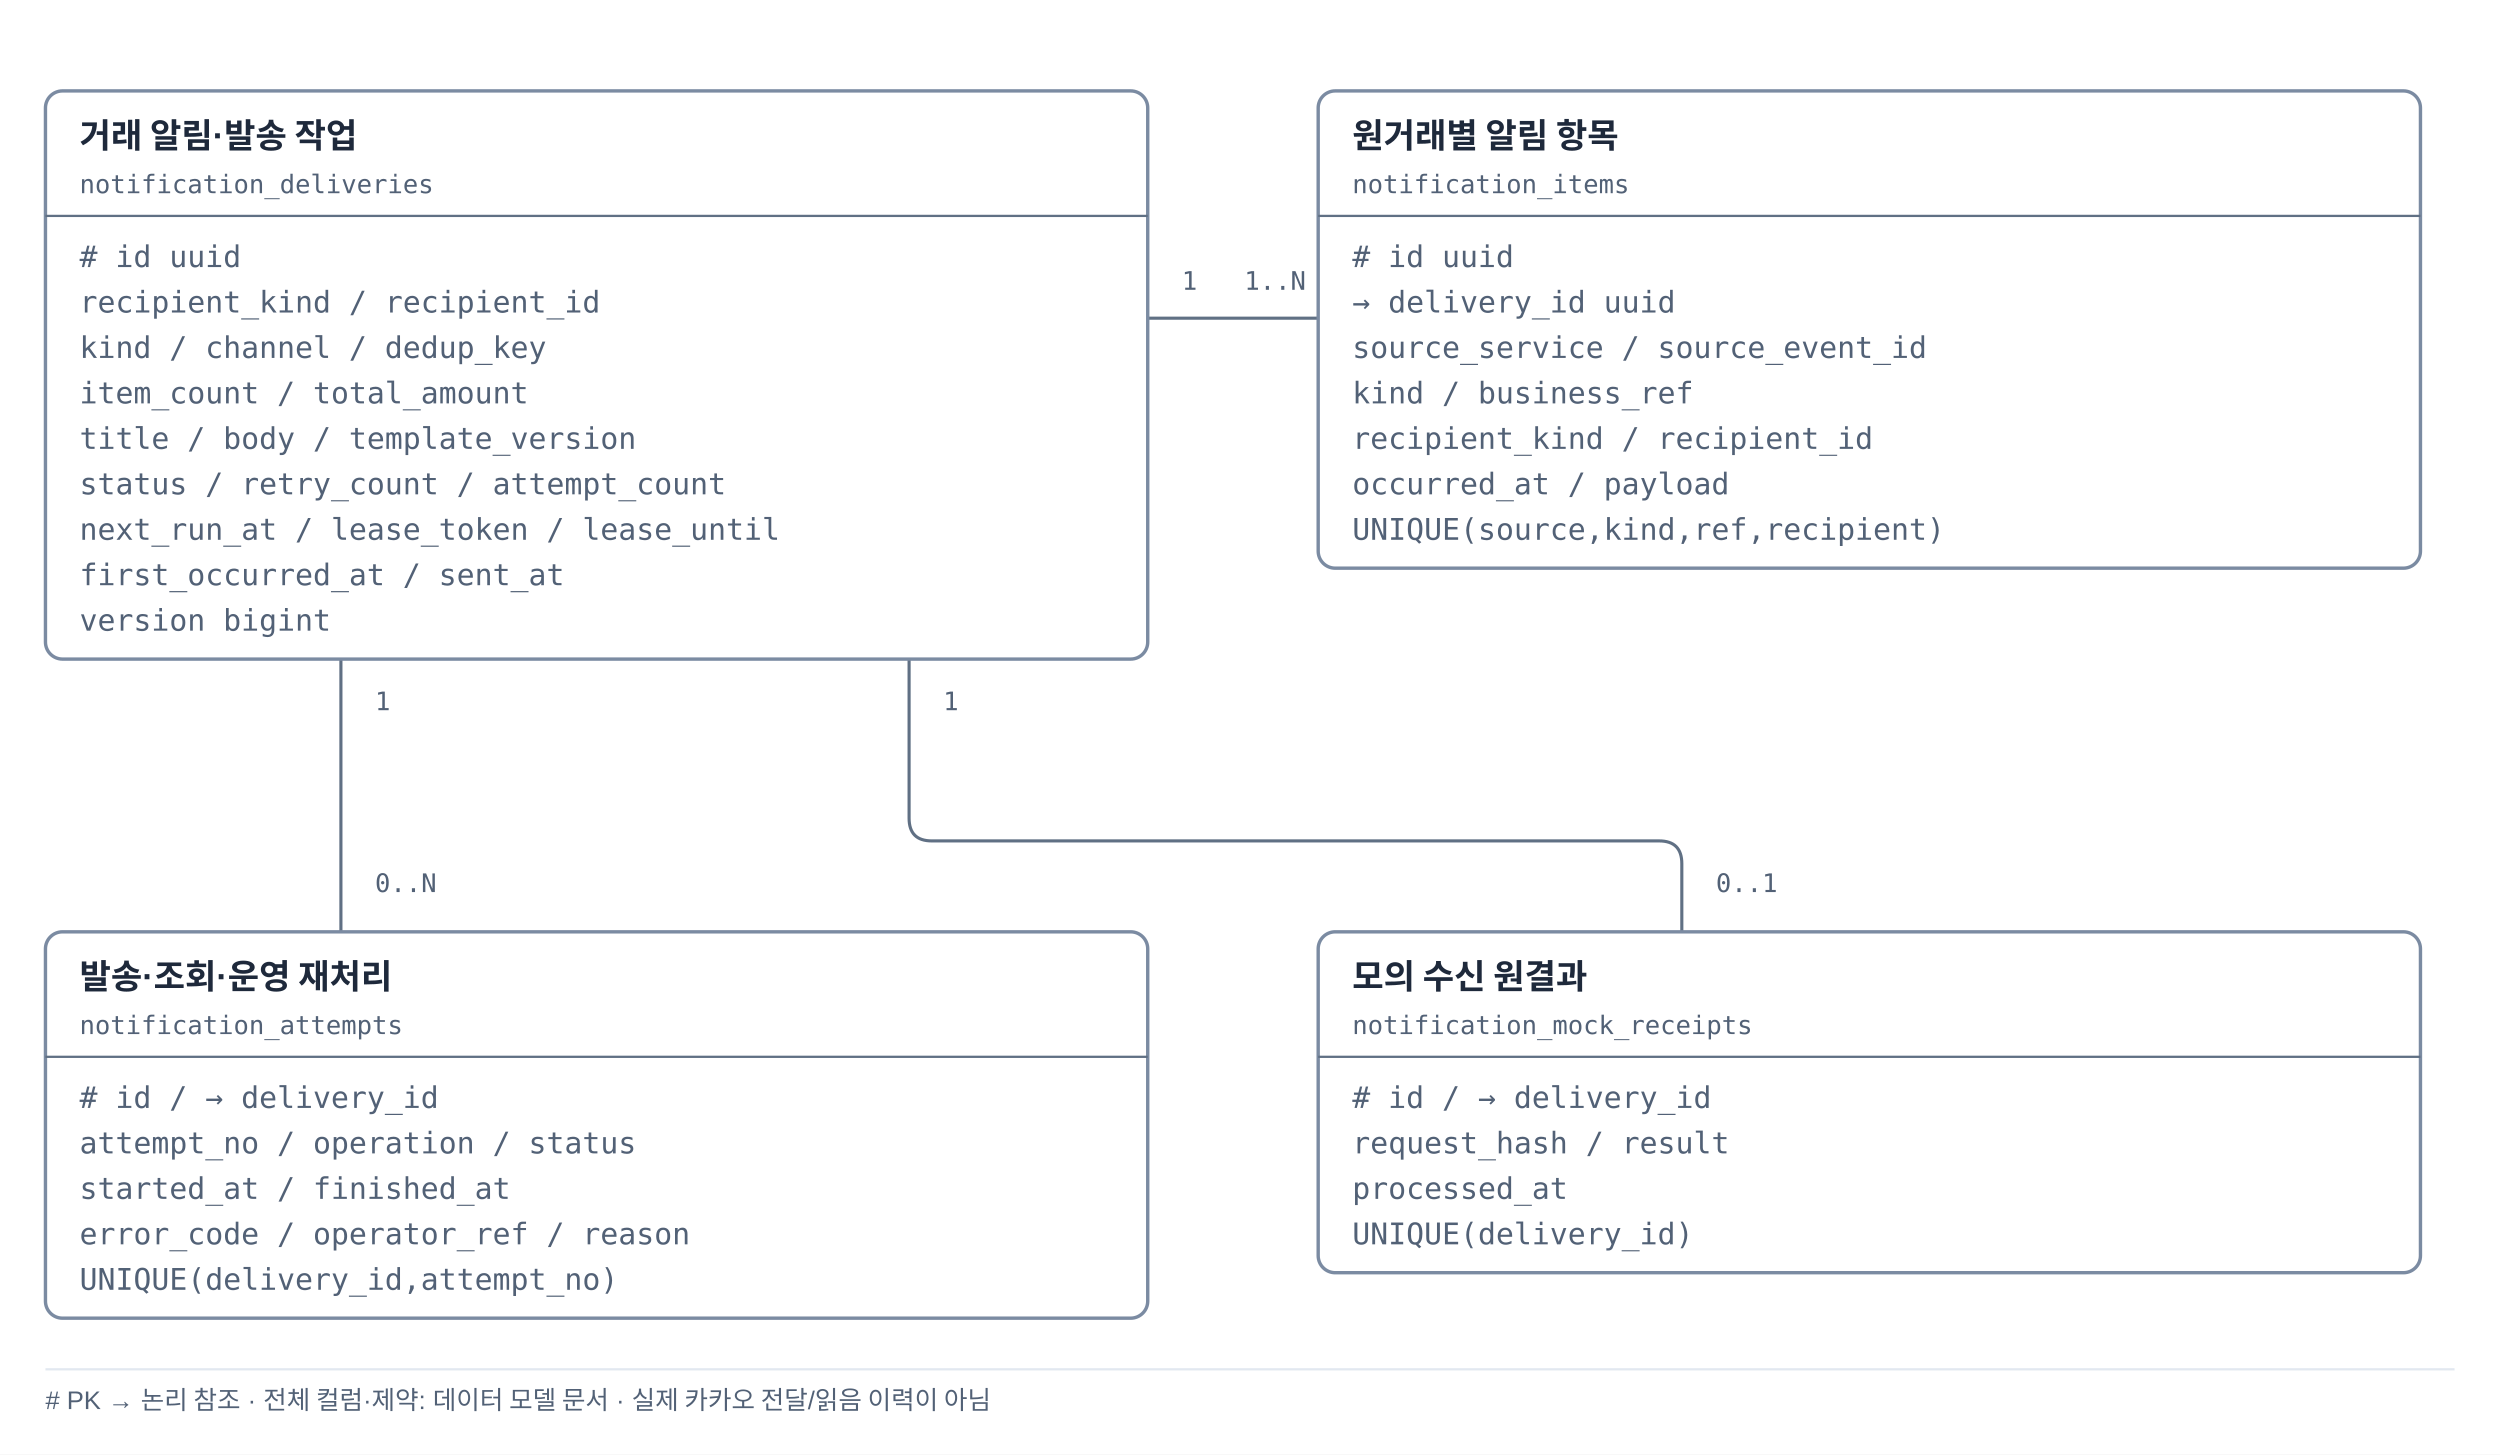
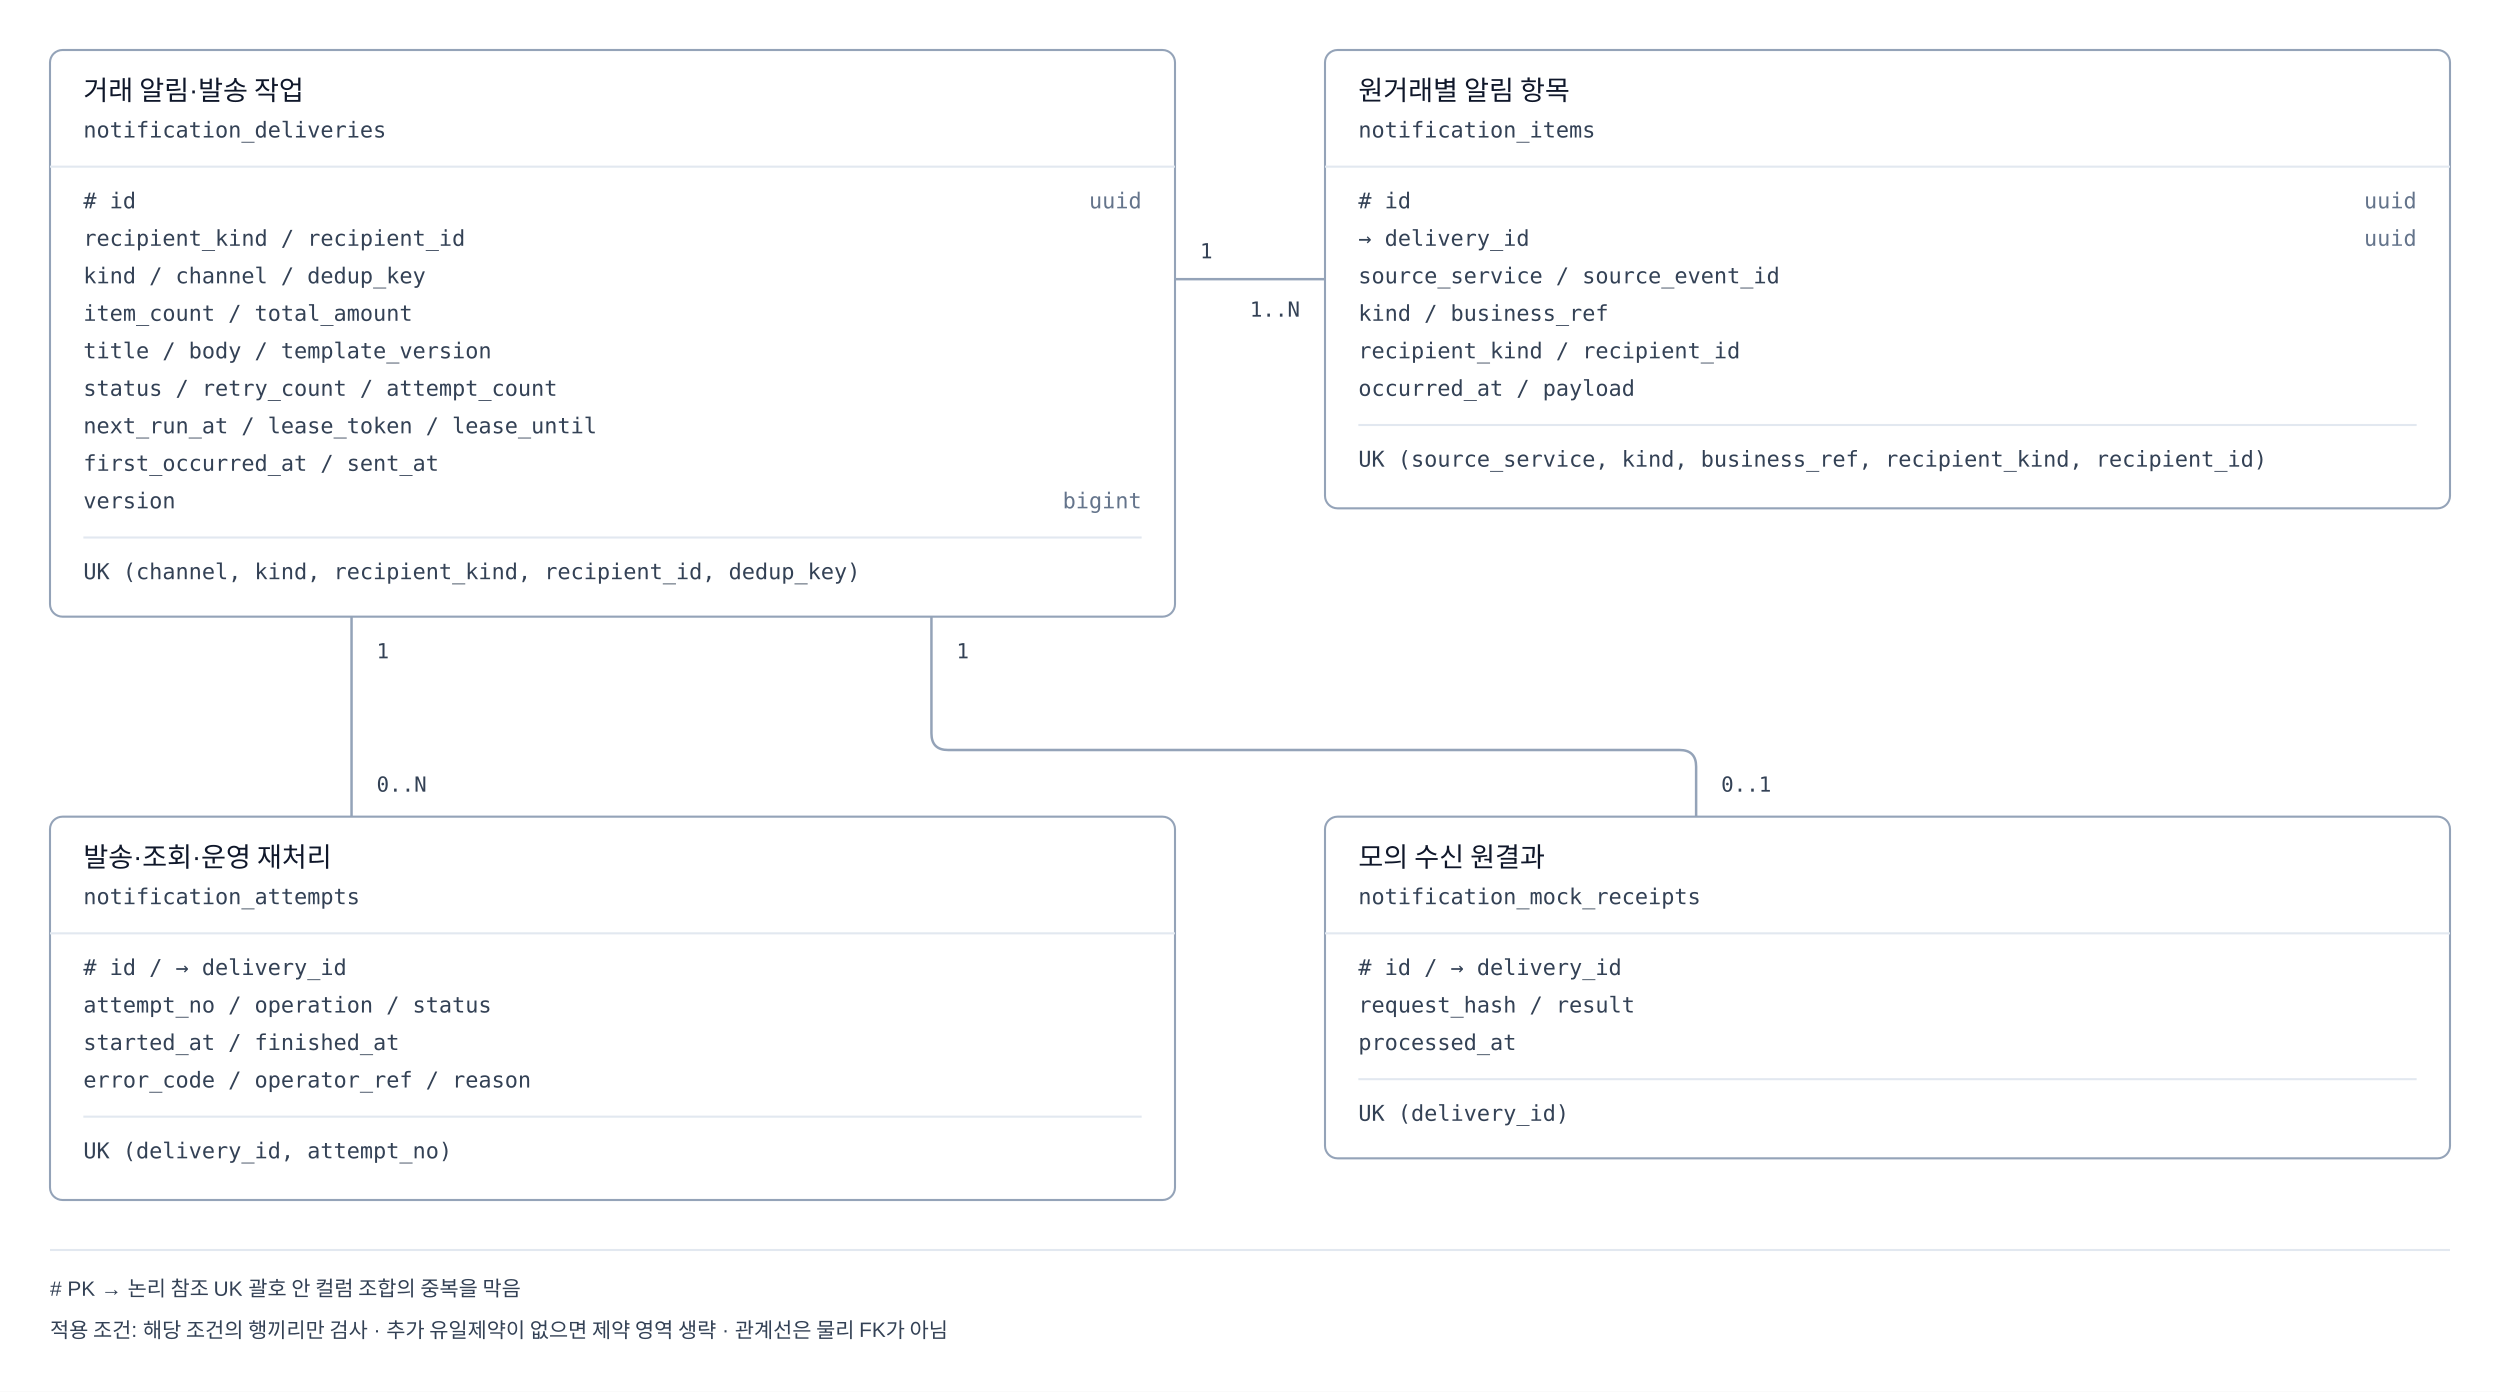
- <svg xmlns="http://www.w3.org/2000/svg" width="880" height="512" viewBox="0 0 880 512" role="img" aria-labelledby="title desc">
-   <defs>
-     <marker id="arrow" markerWidth="8" markerHeight="6" refX="8" refY="3" orient="auto">
-       <polygon points="0 0, 8 3, 0 6" fill="#607084" />
-     </marker>
-     <marker id="arrow-accent" markerWidth="8" markerHeight="6" refX="8" refY="3" orient="auto">
-       <polygon points="0 0, 8 3, 0 6" fill="#607084" />
-     </marker>
-     <marker id="arrow-link" markerWidth="8" markerHeight="6" refX="8" refY="3" orient="auto">
-       <polygon points="0 0, 8 3, 0 6" fill="#356b94" />
-     </marker>
-   </defs>
-   <rect width="880" height="512" fill="#ffffff" />
-   <path data-relation="delivery:items" d="M404 112 H464" fill="none" stroke="#607084" stroke-width="1.1" />
-   <text x="416" y="102" font-family="Geist Mono, SFMono-Regular, monospace" font-size="9" fill="#526176" font-weight="400">1</text>
-   <text x="438" y="102" font-family="Geist Mono, SFMono-Regular, monospace" font-size="9" fill="#526176" font-weight="400">1..N</text>
-   <path data-relation="delivery:attempts" d="M120 232 V328" fill="none" stroke="#607084" stroke-width="1.1" />
-   <text x="132" y="250" font-family="Geist Mono, SFMono-Regular, monospace" font-size="9" fill="#526176" font-weight="400">1</text>
-   <text x="132" y="314" font-family="Geist Mono, SFMono-Regular, monospace" font-size="9" fill="#526176" font-weight="400">0..N</text>
-   <path data-relation="delivery:receipt" d="M320 232 V288 Q320 296 328 296 H584 Q592 296 592 304 V328" fill="none" stroke="#607084" stroke-width="1.1" />
-   <text x="332" y="250" font-family="Geist Mono, SFMono-Regular, monospace" font-size="9" fill="#526176" font-weight="400">1</text>
-   <text x="604" y="314" font-family="Geist Mono, SFMono-Regular, monospace" font-size="9" fill="#526176" font-weight="400">0..1</text>
-   <g data-entity="notification_deliveries" data-box="16,32,388,200">
-     <rect x="16" y="32" width="388" height="200" rx="6" fill="#ffffff" stroke="#7b8ba2" stroke-width="1.2" />
-     <text x="28" y="52" font-family="Geist, Arial, Apple SD Gothic Neo, sans-serif" font-size="12" fill="#1e293b" font-weight="600">거래 알림·발송 작업</text>
-     <text x="28" y="68" font-family="Geist Mono, SFMono-Regular, monospace" font-size="9" fill="#526176" font-weight="400">notification_deliveries</text>
-     <line x1="16" y1="76" x2="404" y2="76" stroke="#607084" stroke-width="0.8" />
-     <text x="28" y="94" font-family="Geist Mono, SFMono-Regular, monospace" font-size="10.5" fill="#526176" font-weight="400"># id uuid</text>
-     <text x="28" y="110" font-family="Geist Mono, SFMono-Regular, monospace" font-size="10.5" fill="#526176" font-weight="400">recipient_kind / recipient_id</text>
-     <text x="28" y="126" font-family="Geist Mono, SFMono-Regular, monospace" font-size="10.5" fill="#526176" font-weight="400">kind / channel / dedup_key</text>
-     <text x="28" y="142" font-family="Geist Mono, SFMono-Regular, monospace" font-size="10.5" fill="#526176" font-weight="400">item_count / total_amount</text>
-     <text x="28" y="158" font-family="Geist Mono, SFMono-Regular, monospace" font-size="10.5" fill="#526176" font-weight="400">title / body / template_version</text>
-     <text x="28" y="174" font-family="Geist Mono, SFMono-Regular, monospace" font-size="10.5" fill="#526176" font-weight="400">status / retry_count / attempt_count</text>
-     <text x="28" y="190" font-family="Geist Mono, SFMono-Regular, monospace" font-size="10.5" fill="#526176" font-weight="400">next_run_at / lease_token / lease_until</text>
-     <text x="28" y="206" font-family="Geist Mono, SFMono-Regular, monospace" font-size="10.5" fill="#526176" font-weight="400">first_occurred_at / sent_at</text>
-     <text x="28" y="222" font-family="Geist Mono, SFMono-Regular, monospace" font-size="10.5" fill="#526176" font-weight="400">version bigint</text>
+ <svg xmlns="http://www.w3.org/2000/svg" width="1200" height="668" viewBox="0 0 1200 668" role="img" aria-labelledby="title desc">
+   <rect width="1200" height="668" fill="#ffffff" />
+   <path data-relation="delivery:items" d="M564,134 L636,134" fill="none" stroke="#94a3b8" stroke-width="1.2" stroke-linecap="round" />
+   <path data-relation="delivery:attempts" d="M168.74,296 L168.74,392" fill="none" stroke="#94a3b8" stroke-width="1.2" stroke-linecap="round" />
+   <path data-relation="delivery:receipt" d="M447.09,296 L447.09,352 Q447.09,360 455.09,360 L806.14,360 Q814.14,360 814.14,368 L814.14,392" fill="none" stroke="#94a3b8" stroke-width="1.2" stroke-linecap="round" />
+   <g data-entity="notification_deliveries" data-box="24,24,540,272">
+     <rect x="24.0" y="24" width="540.0" height="272" rx="6" fill="#ffffff" stroke="#94a3b8" stroke-width="1" />
+     <text x="40.0" y="48" fill="#0f172a" font-family="Geist, Arial, Apple SD Gothic Neo, sans-serif" font-size="13" font-weight="500" data-role="entity-title">거래 알림·발송 작업</text>
+     <text x="40.0" y="66" fill="#334155" font-family="Geist Mono, SFMono-Regular, monospace" font-size="10.5" font-weight="400" data-role="table-name">notification_deliveries</text>
+     <path d="M24,80h540" stroke="#e2e8f0" />
+     <text x="40.0" y="100" fill="#334155" font-family="Geist Mono, SFMono-Regular, monospace" font-size="10.5" font-weight="400" data-role="field">
+       <tspan x="40.0"># id</tspan>
+       <tspan x="548.0" text-anchor="end" fill="#64748b"> uuid</tspan>
+     </text>
+     <text x="40.0" y="118" fill="#334155" font-family="Geist Mono, SFMono-Regular, monospace" font-size="10.5" font-weight="400" data-role="field">recipient_kind / recipient_id</text>
+     <text x="40.0" y="136" fill="#334155" font-family="Geist Mono, SFMono-Regular, monospace" font-size="10.5" font-weight="400" data-role="field">kind / channel / dedup_key</text>
+     <text x="40.0" y="154" fill="#334155" font-family="Geist Mono, SFMono-Regular, monospace" font-size="10.5" font-weight="400" data-role="field">item_count / total_amount</text>
+     <text x="40.0" y="172" fill="#334155" font-family="Geist Mono, SFMono-Regular, monospace" font-size="10.5" font-weight="400" data-role="field">title / body / template_version</text>
+     <text x="40.0" y="190" fill="#334155" font-family="Geist Mono, SFMono-Regular, monospace" font-size="10.5" font-weight="400" data-role="field">status / retry_count / attempt_count</text>
+     <text x="40.0" y="208" fill="#334155" font-family="Geist Mono, SFMono-Regular, monospace" font-size="10.5" font-weight="400" data-role="field">next_run_at / lease_token / lease_until</text>
+     <text x="40.0" y="226" fill="#334155" font-family="Geist Mono, SFMono-Regular, monospace" font-size="10.5" font-weight="400" data-role="field">first_occurred_at / sent_at</text>
+     <text x="40.0" y="244" fill="#334155" font-family="Geist Mono, SFMono-Regular, monospace" font-size="10.5" font-weight="400" data-role="field">
+       <tspan x="40.0">version</tspan>
+       <tspan x="548.0" text-anchor="end" fill="#64748b"> bigint</tspan>
+     </text>
+     <path d="M40,258h508" stroke="#e2e8f0" />
+     <g data-constraint="UK" data-columns="channel,kind,recipient_kind,recipient_id,dedup_key" data-condition="">
+       <text x="40.0" y="278" fill="#334155" font-family="Geist Mono, SFMono-Regular, monospace" font-size="10.5" font-weight="500" data-role="unique-key">UK (channel, kind, recipient_kind, recipient_id, dedup_key)</text>
+     </g>
  </g>
-   <g data-entity="notification_items" data-box="464,32,388,168">
-     <rect x="464" y="32" width="388" height="168" rx="6" fill="#ffffff" stroke="#7b8ba2" stroke-width="1.2" />
-     <text x="476" y="52" font-family="Geist, Arial, Apple SD Gothic Neo, sans-serif" font-size="12" fill="#1e293b" font-weight="600">원거래별 알림 항목</text>
-     <text x="476" y="68" font-family="Geist Mono, SFMono-Regular, monospace" font-size="9" fill="#526176" font-weight="400">notification_items</text>
-     <line x1="464" y1="76" x2="852" y2="76" stroke="#607084" stroke-width="0.8" />
-     <text x="476" y="94" font-family="Geist Mono, SFMono-Regular, monospace" font-size="10.5" fill="#526176" font-weight="400"># id uuid</text>
-     <text x="476" y="110" font-family="Geist Mono, SFMono-Regular, monospace" font-size="10.5" fill="#526176" font-weight="400">→ delivery_id uuid</text>
-     <text x="476" y="126" font-family="Geist Mono, SFMono-Regular, monospace" font-size="10.5" fill="#526176" font-weight="400">source_service / source_event_id</text>
-     <text x="476" y="142" font-family="Geist Mono, SFMono-Regular, monospace" font-size="10.5" fill="#526176" font-weight="400">kind / business_ref</text>
-     <text x="476" y="158" font-family="Geist Mono, SFMono-Regular, monospace" font-size="10.5" fill="#526176" font-weight="400">recipient_kind / recipient_id</text>
-     <text x="476" y="174" font-family="Geist Mono, SFMono-Regular, monospace" font-size="10.5" fill="#526176" font-weight="400">occurred_at / payload</text>
-     <text x="476" y="190" font-family="Geist Mono, SFMono-Regular, monospace" font-size="10.5" fill="#526176" font-weight="400">UNIQUE(source,kind,ref,recipient)</text>
+   <g data-entity="notification_items" data-box="636,24,540,220">
+     <rect x="636.0" y="24" width="540.0" height="220" rx="6" fill="#ffffff" stroke="#94a3b8" stroke-width="1" />
+     <text x="652.0" y="48" fill="#0f172a" font-family="Geist, Arial, Apple SD Gothic Neo, sans-serif" font-size="13" font-weight="500" data-role="entity-title">원거래별 알림 항목</text>
+     <text x="652.0" y="66" fill="#334155" font-family="Geist Mono, SFMono-Regular, monospace" font-size="10.5" font-weight="400" data-role="table-name">notification_items</text>
+     <path d="M636,80h540" stroke="#e2e8f0" />
+     <text x="652.0" y="100" fill="#334155" font-family="Geist Mono, SFMono-Regular, monospace" font-size="10.5" font-weight="400" data-role="field">
+       <tspan x="652.0"># id</tspan>
+       <tspan x="1160.0" text-anchor="end" fill="#64748b"> uuid</tspan>
+     </text>
+     <text x="652.0" y="118" fill="#334155" font-family="Geist Mono, SFMono-Regular, monospace" font-size="10.5" font-weight="400" data-role="field">
+       <tspan x="652.0">→ delivery_id</tspan>
+       <tspan x="1160.0" text-anchor="end" fill="#64748b"> uuid</tspan>
+     </text>
+     <text x="652.0" y="136" fill="#334155" font-family="Geist Mono, SFMono-Regular, monospace" font-size="10.5" font-weight="400" data-role="field">source_service / source_event_id</text>
+     <text x="652.0" y="154" fill="#334155" font-family="Geist Mono, SFMono-Regular, monospace" font-size="10.5" font-weight="400" data-role="field">kind / business_ref</text>
+     <text x="652.0" y="172" fill="#334155" font-family="Geist Mono, SFMono-Regular, monospace" font-size="10.5" font-weight="400" data-role="field">recipient_kind / recipient_id</text>
+     <text x="652.0" y="190" fill="#334155" font-family="Geist Mono, SFMono-Regular, monospace" font-size="10.5" font-weight="400" data-role="field">occurred_at / payload</text>
+     <path d="M652,204h508" stroke="#e2e8f0" />
+     <g data-constraint="UK" data-columns="source_service,kind,business_ref,recipient_kind,recipient_id" data-condition="">
+       <text x="652.0" y="224" fill="#334155" font-family="Geist Mono, SFMono-Regular, monospace" font-size="10.5" font-weight="500" data-role="unique-key">UK (source_service, kind, business_ref, recipient_kind, recipient_id)</text>
+     </g>
  </g>
-   <g data-entity="notification_attempts" data-box="16,328,388,136">
-     <rect x="16" y="328" width="388" height="136" rx="6" fill="#ffffff" stroke="#7b8ba2" stroke-width="1.2" />
-     <text x="28" y="348" font-family="Geist, Arial, Apple SD Gothic Neo, sans-serif" font-size="12" fill="#1e293b" font-weight="600">발송·조회·운영 재처리</text>
-     <text x="28" y="364" font-family="Geist Mono, SFMono-Regular, monospace" font-size="9" fill="#526176" font-weight="400">notification_attempts</text>
-     <line x1="16" y1="372" x2="404" y2="372" stroke="#607084" stroke-width="0.8" />
-     <text x="28" y="390" font-family="Geist Mono, SFMono-Regular, monospace" font-size="10.5" fill="#526176" font-weight="400"># id / → delivery_id</text>
-     <text x="28" y="406" font-family="Geist Mono, SFMono-Regular, monospace" font-size="10.5" fill="#526176" font-weight="400">attempt_no / operation / status</text>
-     <text x="28" y="422" font-family="Geist Mono, SFMono-Regular, monospace" font-size="10.5" fill="#526176" font-weight="400">started_at / finished_at</text>
-     <text x="28" y="438" font-family="Geist Mono, SFMono-Regular, monospace" font-size="10.5" fill="#526176" font-weight="400">error_code / operator_ref / reason</text>
-     <text x="28" y="454" font-family="Geist Mono, SFMono-Regular, monospace" font-size="10.5" fill="#526176" font-weight="400">UNIQUE(delivery_id,attempt_no)</text>
+   <g data-entity="notification_attempts" data-box="24,392,540,184">
+     <rect x="24.0" y="392" width="540.0" height="184" rx="6" fill="#ffffff" stroke="#94a3b8" stroke-width="1" />
+     <text x="40.0" y="416" fill="#0f172a" font-family="Geist, Arial, Apple SD Gothic Neo, sans-serif" font-size="13" font-weight="500" data-role="entity-title">발송·조회·운영 재처리</text>
+     <text x="40.0" y="434" fill="#334155" font-family="Geist Mono, SFMono-Regular, monospace" font-size="10.5" font-weight="400" data-role="table-name">notification_attempts</text>
+     <path d="M24,448h540" stroke="#e2e8f0" />
+     <text x="40.0" y="468" fill="#334155" font-family="Geist Mono, SFMono-Regular, monospace" font-size="10.5" font-weight="400" data-role="field"># id / → delivery_id</text>
+     <text x="40.0" y="486" fill="#334155" font-family="Geist Mono, SFMono-Regular, monospace" font-size="10.5" font-weight="400" data-role="field">attempt_no / operation / status</text>
+     <text x="40.0" y="504" fill="#334155" font-family="Geist Mono, SFMono-Regular, monospace" font-size="10.5" font-weight="400" data-role="field">started_at / finished_at</text>
+     <text x="40.0" y="522" fill="#334155" font-family="Geist Mono, SFMono-Regular, monospace" font-size="10.5" font-weight="400" data-role="field">error_code / operator_ref / reason</text>
+     <path d="M40,536h508" stroke="#e2e8f0" />
+     <g data-constraint="UK" data-columns="delivery_id,attempt_no" data-condition="">
+       <text x="40.0" y="556" fill="#334155" font-family="Geist Mono, SFMono-Regular, monospace" font-size="10.5" font-weight="500" data-role="unique-key">UK (delivery_id, attempt_no)</text>
+     </g>
  </g>
-   <g data-entity="notification_mock_receipts" data-box="464,328,388,120">
-     <rect x="464" y="328" width="388" height="120" rx="6" fill="#ffffff" stroke="#7b8ba2" stroke-width="1.2" />
-     <text x="476" y="348" font-family="Geist, Arial, Apple SD Gothic Neo, sans-serif" font-size="12" fill="#1e293b" font-weight="600">모의 수신 원결과</text>
-     <text x="476" y="364" font-family="Geist Mono, SFMono-Regular, monospace" font-size="9" fill="#526176" font-weight="400">notification_mock_receipts</text>
-     <line x1="464" y1="372" x2="852" y2="372" stroke="#607084" stroke-width="0.8" />
-     <text x="476" y="390" font-family="Geist Mono, SFMono-Regular, monospace" font-size="10.5" fill="#526176" font-weight="400"># id / → delivery_id</text>
-     <text x="476" y="406" font-family="Geist Mono, SFMono-Regular, monospace" font-size="10.5" fill="#526176" font-weight="400">request_hash / result</text>
-     <text x="476" y="422" font-family="Geist Mono, SFMono-Regular, monospace" font-size="10.5" fill="#526176" font-weight="400">processed_at</text>
-     <text x="476" y="438" font-family="Geist Mono, SFMono-Regular, monospace" font-size="10.5" fill="#526176" font-weight="400">UNIQUE(delivery_id)</text>
+   <g data-entity="notification_mock_receipts" data-box="636,392,540,164">
+     <rect x="636.0" y="392" width="540.0" height="164" rx="6" fill="#ffffff" stroke="#94a3b8" stroke-width="1" />
+     <text x="652.0" y="416" fill="#0f172a" font-family="Geist, Arial, Apple SD Gothic Neo, sans-serif" font-size="13" font-weight="500" data-role="entity-title">모의 수신 원결과</text>
+     <text x="652.0" y="434" fill="#334155" font-family="Geist Mono, SFMono-Regular, monospace" font-size="10.5" font-weight="400" data-role="table-name">notification_mock_receipts</text>
+     <path d="M636,448h540" stroke="#e2e8f0" />
+     <text x="652.0" y="468" fill="#334155" font-family="Geist Mono, SFMono-Regular, monospace" font-size="10.5" font-weight="400" data-role="field"># id / → delivery_id</text>
+     <text x="652.0" y="486" fill="#334155" font-family="Geist Mono, SFMono-Regular, monospace" font-size="10.5" font-weight="400" data-role="field">request_hash / result</text>
+     <text x="652.0" y="504" fill="#334155" font-family="Geist Mono, SFMono-Regular, monospace" font-size="10.5" font-weight="400" data-role="field">processed_at</text>
+     <path d="M652,518h508" stroke="#e2e8f0" />
+     <g data-constraint="UK" data-columns="delivery_id" data-condition="">
+       <text x="652.0" y="538" fill="#334155" font-family="Geist Mono, SFMono-Regular, monospace" font-size="10.5" font-weight="500" data-role="unique-key">UK (delivery_id)</text>
+     </g>
  </g>
-   <line x1="16" y1="482" x2="864" y2="482" stroke="#e2e8f0" stroke-width="0.8" />
-   <text x="16" y="496" font-family="Geist, Arial, Apple SD Gothic Neo, sans-serif" font-size="9" fill="#526176" font-weight="400"># PK   → 논리 참조   ·   전체 컬럼·제약: 데이터 모델 문서   ·   실제 카카오 전달/읽음 이력이 아님</text>
+   <text x="576.0" y="124.0" fill="#334155" font-family="Geist Mono, SFMono-Regular, monospace" font-size="10" font-weight="400" data-role="cardinality" text-anchor="start" data-label-for="delivery:items" data-endpoint="source">1</text>
+   <text x="624.0" y="152.0" fill="#334155" font-family="Geist Mono, SFMono-Regular, monospace" font-size="10" font-weight="400" data-role="cardinality" text-anchor="end" data-label-for="delivery:items" data-endpoint="target">1..N</text>
+   <text x="180.74" y="316" fill="#334155" font-family="Geist Mono, SFMono-Regular, monospace" font-size="10" font-weight="400" data-role="cardinality" text-anchor="start" data-label-for="delivery:attempts" data-endpoint="source">1</text>
+   <text x="180.74" y="380" fill="#334155" font-family="Geist Mono, SFMono-Regular, monospace" font-size="10" font-weight="400" data-role="cardinality" text-anchor="start" data-label-for="delivery:attempts" data-endpoint="target">0..N</text>
+   <text x="459.09" y="316" fill="#334155" font-family="Geist Mono, SFMono-Regular, monospace" font-size="10" font-weight="400" data-role="cardinality" text-anchor="start" data-label-for="delivery:receipt" data-endpoint="source">1</text>
+   <text x="826.14" y="380" fill="#334155" font-family="Geist Mono, SFMono-Regular, monospace" font-size="10" font-weight="400" data-role="cardinality" text-anchor="start" data-label-for="delivery:receipt" data-endpoint="target">0..1</text>
+   <path d="M24,600H1176" stroke="#e2e8f0" />
+   <text x="24" y="622" fill="#334155" font-family="Geist, Arial, Apple SD Gothic Neo, sans-serif" font-size="10" font-weight="400" data-role="legend"># PK    → 논리 참조    UK 괄호 안 컬럼 조합의 중복을 막음</text>
+   <text x="24" y="642" fill="#334155" font-family="Geist, Arial, Apple SD Gothic Neo, sans-serif" font-size="10" font-weight="400" data-role="legend">적용 조건: 해당 조건의 행끼리만 검사 · 추가 유일제약이 없으면 제약 영역 생략 · 관계선은 물리 FK가 아님</text>
</svg>
